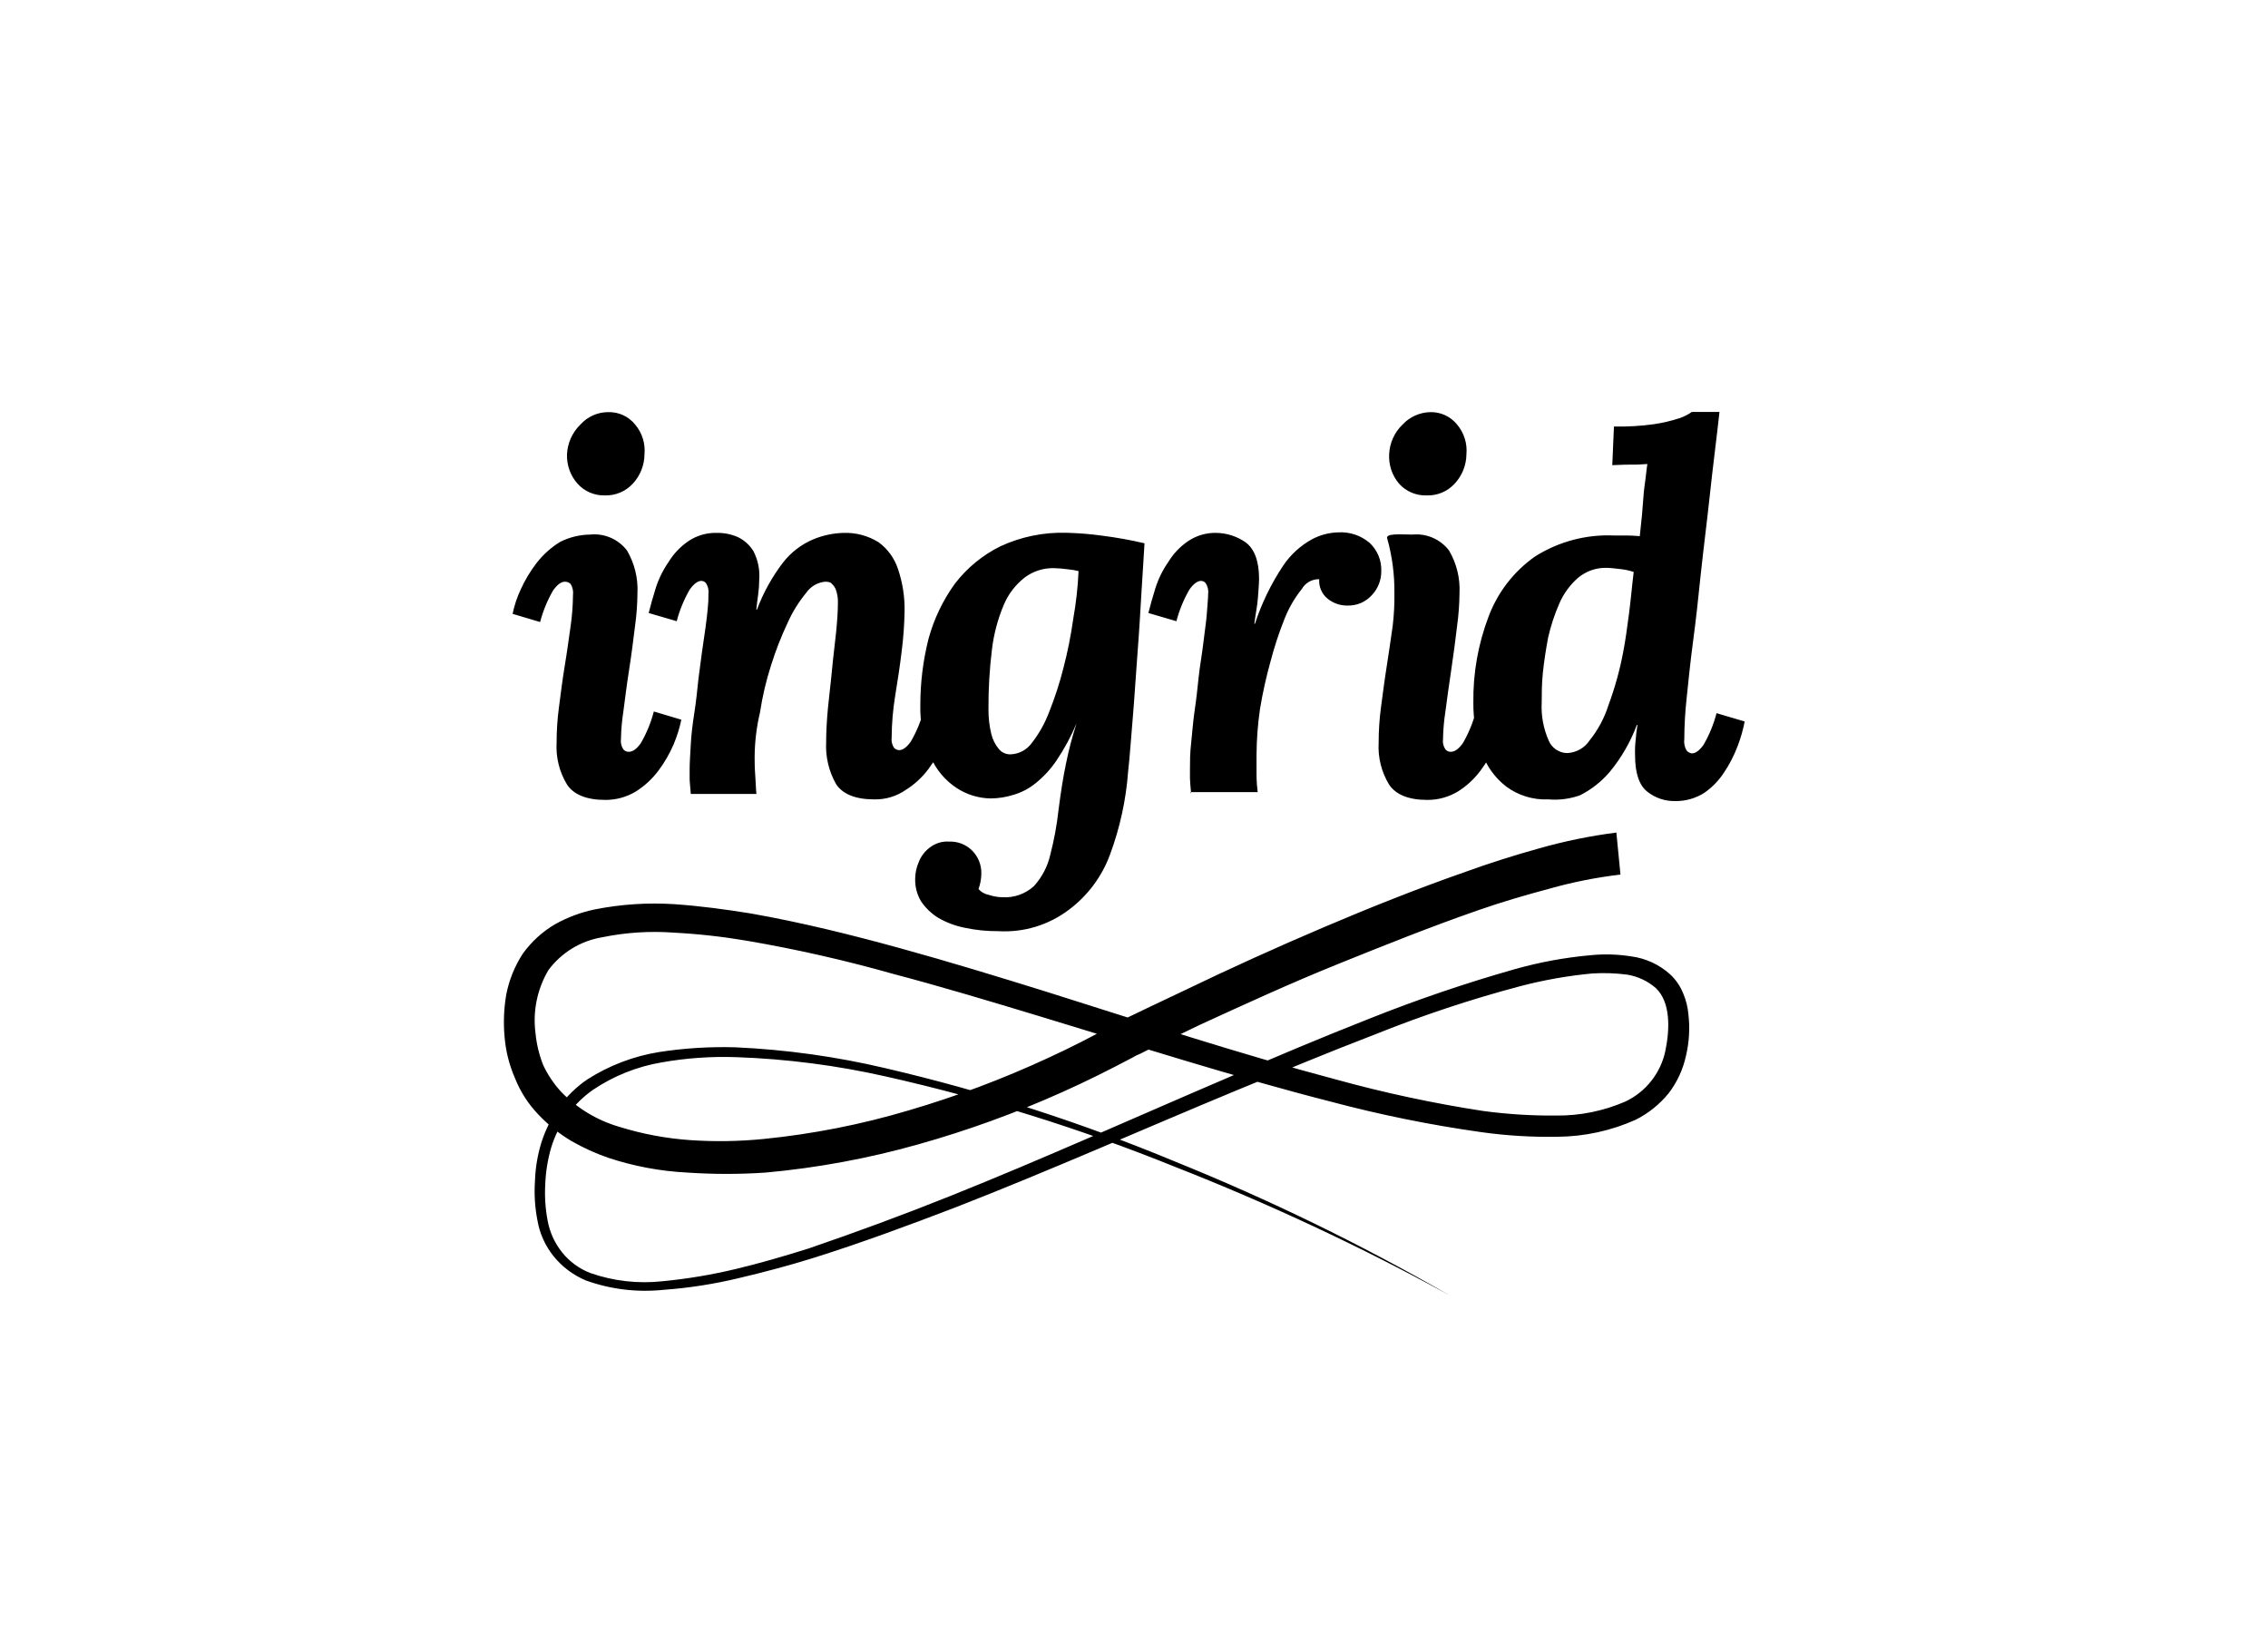
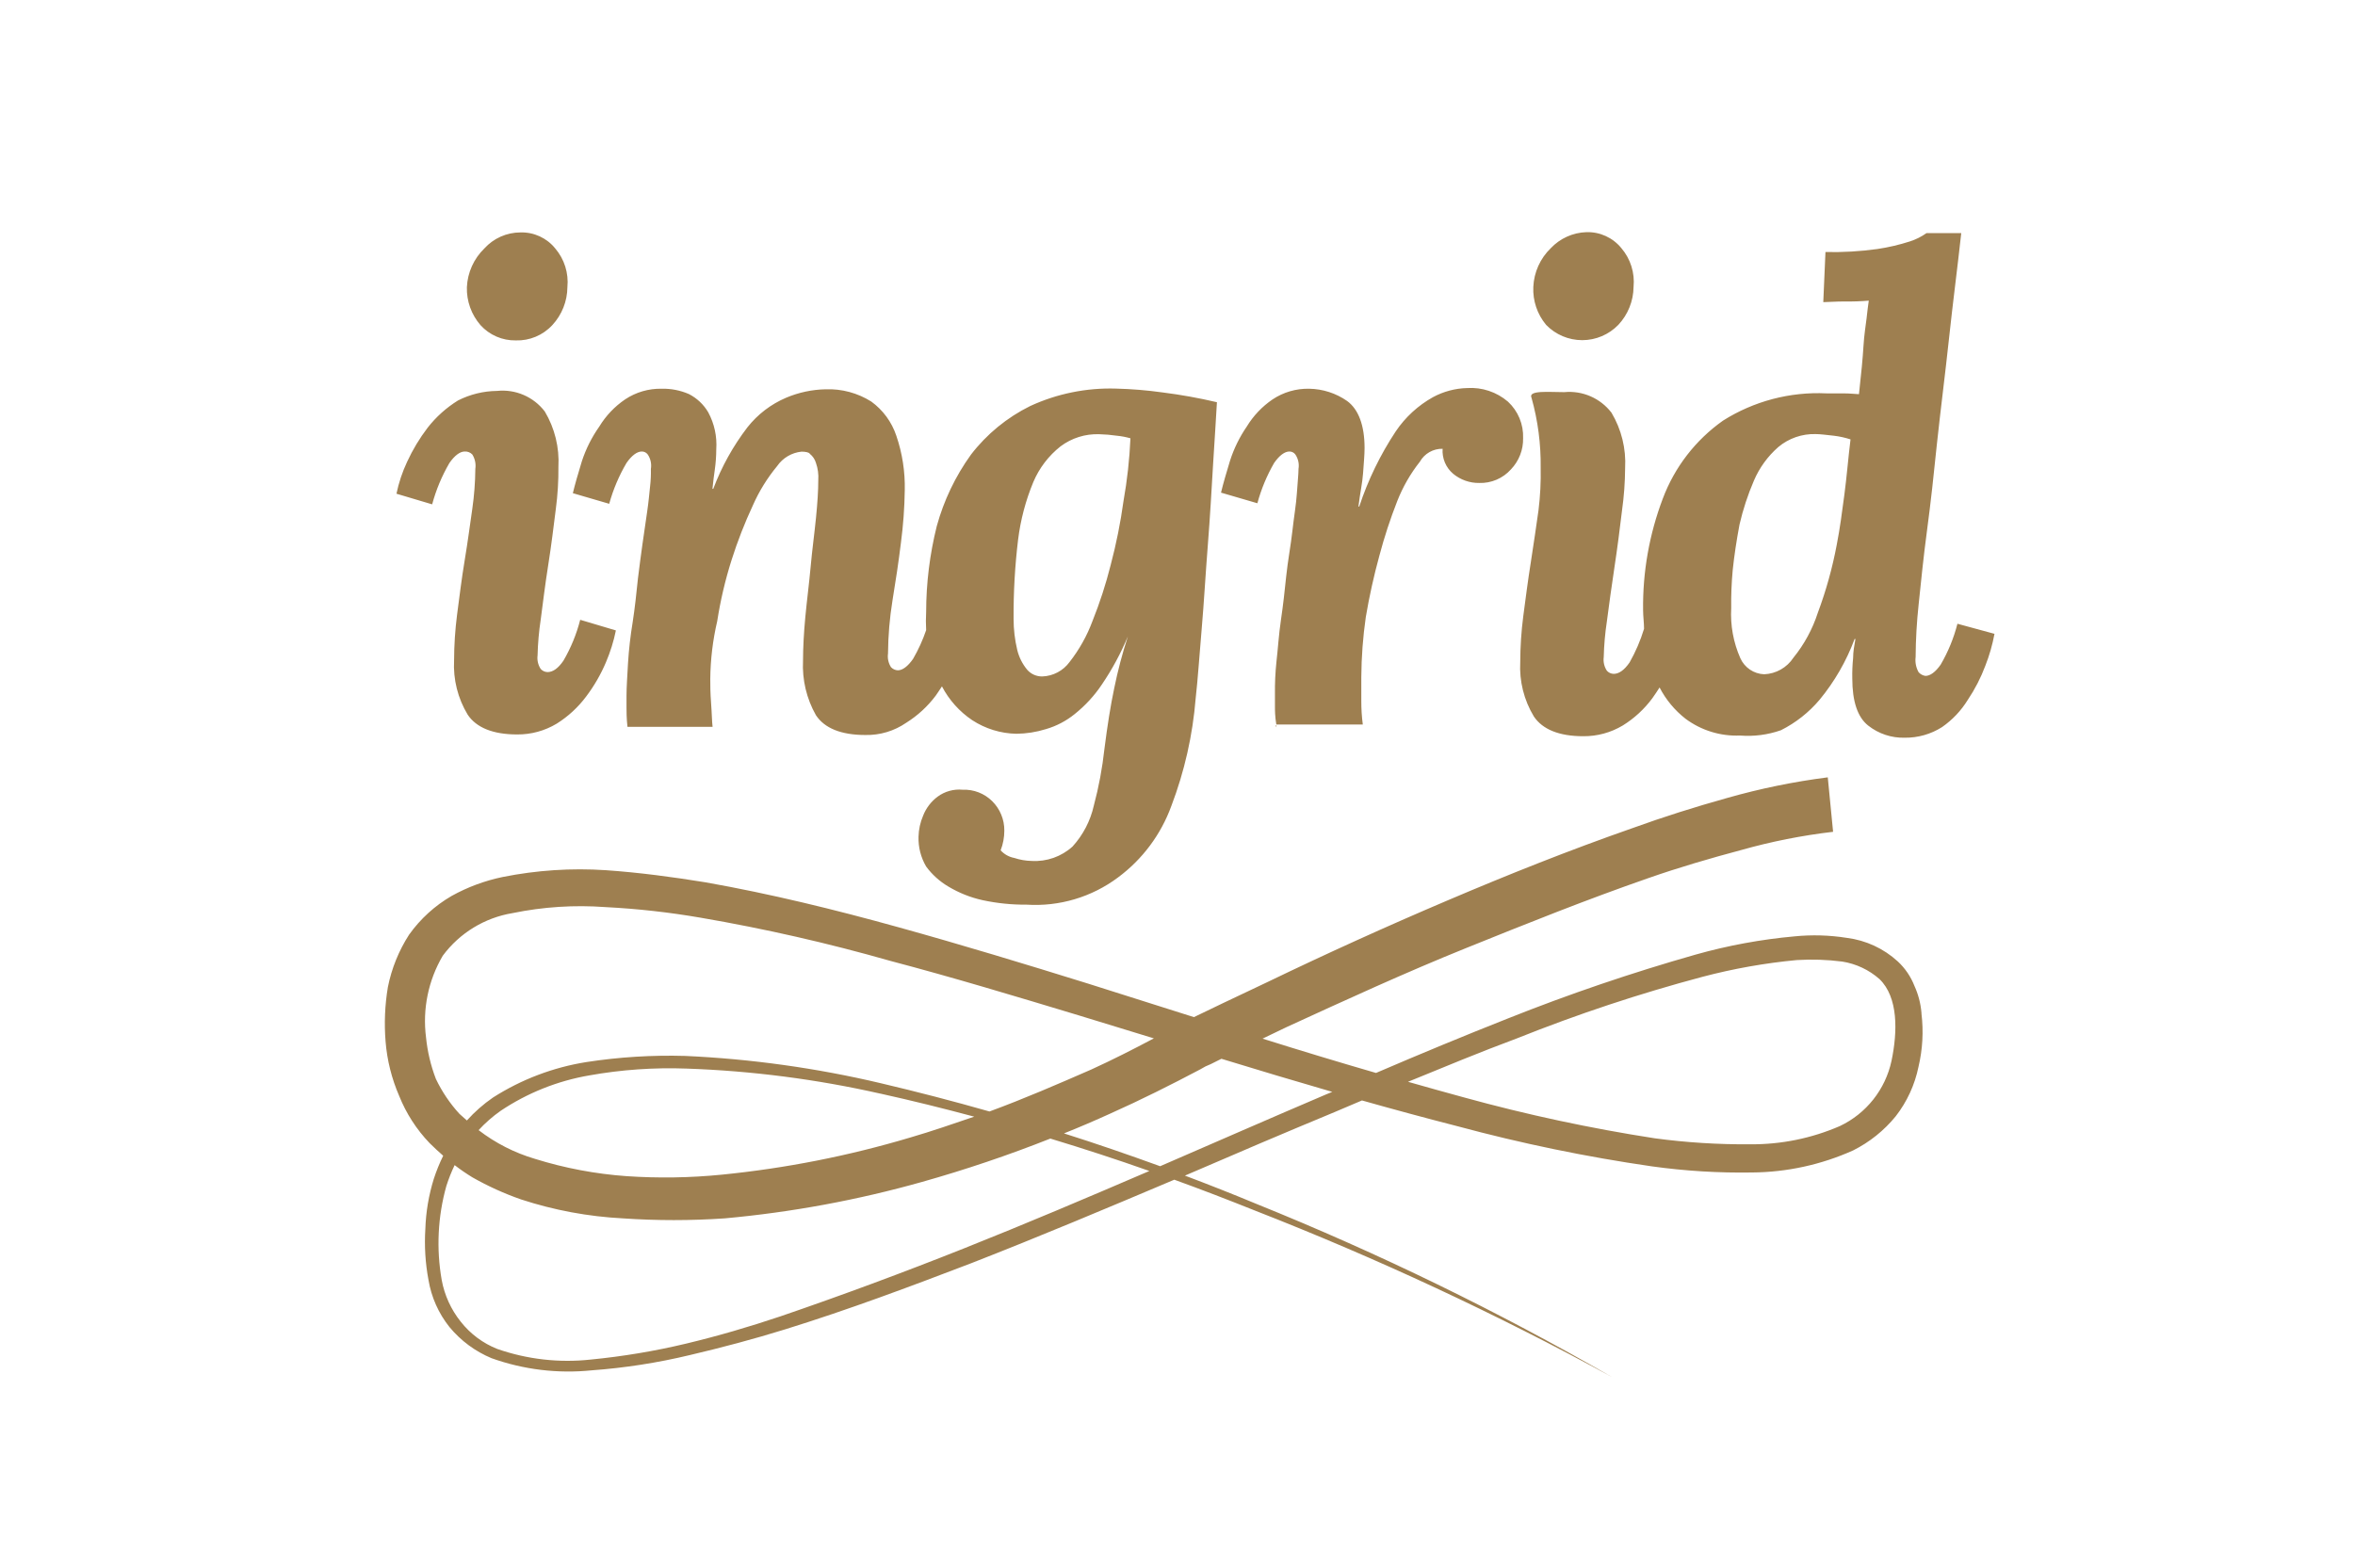
- <svg xmlns="http://www.w3.org/2000/svg" id="Layer_1" data-name="Layer 1" viewBox="0 0 216 155.5">
-   <path d="M134.53,50.91A3.92,3.92,0,0,1,138,52.42a7.32,7.32,0,0,1,1,4.07,24.48,24.48,0,0,1-.23,3.13c-.16,1.34-.33,2.68-.55,4.13s-.4,2.79-.56,4a19.27,19.27,0,0,0-.23,2.62,1.43,1.43,0,0,0,.23,1,.66.66,0,0,0,.5.23q.58,0,1.17-.84a12.12,12.12,0,0,0,1.23-3l2.62.78a13.66,13.66,0,0,1-.72,2.34,12.79,12.79,0,0,1-1.46,2.51,7.91,7.91,0,0,1-2.17,2,5.58,5.58,0,0,1-2.9.79c-1.79,0-3-.51-3.63-1.45a6.9,6.9,0,0,1-1-4,25.26,25.26,0,0,1,.22-3.35c.17-1.28.34-2.62.56-4s.39-2.62.56-3.79a23.67,23.67,0,0,0,.16-3.13,18.54,18.54,0,0,0-.67-5.13C131.85,50.75,133.41,50.91,134.53,50.91Zm1.67-11.66a3.19,3.19,0,0,1,2.57,1.18,3.85,3.85,0,0,1,.89,2.84,4.16,4.16,0,0,1-1.12,2.79,3.44,3.44,0,0,1-2.67,1.12,3.37,3.37,0,0,1-2.63-1.12,4,4,0,0,1-.94-2.79,4.17,4.17,0,0,1,1.28-2.84A3.73,3.73,0,0,1,136.2,39.25ZM113.44,75.57c-.06-.67-.11-1.17-.11-1.45v-.89c0-.67,0-1.51.11-2.45s.17-2,.33-3.07.28-2.18.39-3.24.34-2.29.45-3.29.28-2,.33-2.79.12-1.39.12-1.79a1.56,1.56,0,0,0-.23-1.06.58.58,0,0,0-.44-.22c-.34,0-.73.28-1.12.84a12.12,12.12,0,0,0-1.23,3l-2.67-.78c.16-.67.39-1.45.66-2.34a9.28,9.28,0,0,1,1.23-2.51,6.46,6.46,0,0,1,1.9-2,4.61,4.61,0,0,1,2.68-.78,5,5,0,0,1,2.79.9c.83.61,1.28,1.78,1.28,3.45,0,.51-.06,1.12-.11,1.85s-.22,1.5-.34,2.45h.06a22.67,22.67,0,0,1,2.68-5.52,7.9,7.9,0,0,1,2.73-2.51,5.59,5.59,0,0,1,2.51-.67,4.23,4.23,0,0,1,3,1,3.5,3.5,0,0,1,1.11,2.68,3.27,3.27,0,0,1-.89,2.29,3,3,0,0,1-2.34,1,2.9,2.9,0,0,1-1.9-.67,2.18,2.18,0,0,1-.78-1.84,1.87,1.87,0,0,0-1.67.95A10.92,10.92,0,0,0,122.31,59,34.41,34.41,0,0,0,121,63a42.77,42.77,0,0,0-1,4.52,31.44,31.44,0,0,0-.33,4.41c0,.44,0,1,0,1.78s.06,1.34.11,1.73h-6.41Zm34,.56a6.26,6.26,0,0,1-4-1.23,7,7,0,0,1-2.34-3.29,13.75,13.75,0,0,1-.78-4.68,22.18,22.18,0,0,1,1.45-8.21A12.23,12.23,0,0,1,146.19,53,13,13,0,0,1,153.78,51H155c.55,0,1,.06,1.17.06.17-1.51.28-2.68.33-3.52s.17-1.56.23-2.06.11-1,.16-1.29a16,16,0,0,1-1.78.06c-.67,0-1.23.05-1.56.05l.16-3.68a24.13,24.13,0,0,0,3.8-.22,14.84,14.84,0,0,0,2.4-.56,4.61,4.61,0,0,0,1.22-.61h2.63c-.28,2.56-.62,5.13-.9,7.75s-.61,5.14-.89,7.76c-.22,2.17-.45,4.29-.72,6.3s-.45,3.85-.62,5.47a37.06,37.06,0,0,0-.22,3.85,1.75,1.75,0,0,0,.22,1.12.81.81,0,0,0,.5.27c.34,0,.73-.27,1.12-.83a12.06,12.06,0,0,0,1.23-3l2.68.79a13.9,13.9,0,0,1-.67,2.34,12.19,12.19,0,0,1-1.29,2.51,7,7,0,0,1-1.89,1.95,5,5,0,0,1-2.74.78,4.13,4.13,0,0,1-2.68-.89c-.78-.61-1.17-1.78-1.17-3.46a9.94,9.94,0,0,1,.06-1.5,13.11,13.11,0,0,1,.17-1.4h-.06a15.56,15.56,0,0,1-2.57,4.46,9.14,9.14,0,0,1-2.84,2.24A7.19,7.19,0,0,1,147.47,76.13Zm1.79-4.41a2.7,2.7,0,0,0,2.17-1.22,10.31,10.31,0,0,0,1.79-3.35,31.11,31.11,0,0,0,1.39-5c.23-1.17.39-2.4.56-3.68s.28-2.62.45-4a6.19,6.19,0,0,0-1.23-.27c-.56-.06-1-.12-1.34-.12a4.06,4.06,0,0,0-2.73.95,6.84,6.84,0,0,0-1.79,2.46,18,18,0,0,0-1.06,3.23c-.22,1.17-.39,2.29-.5,3.35s-.11,2-.11,2.79a7.94,7.94,0,0,0,.67,3.68A1.94,1.94,0,0,0,149.26,71.72ZM56.2,50.91a3.92,3.92,0,0,1,3.51,1.51,7.32,7.32,0,0,1,1,4.07,24.48,24.48,0,0,1-.23,3.13c-.17,1.34-.33,2.68-.56,4.13s-.39,2.79-.55,4a19.27,19.27,0,0,0-.23,2.62,1.43,1.43,0,0,0,.23,1,.66.66,0,0,0,.5.23q.59,0,1.17-.84a12.12,12.12,0,0,0,1.23-3l2.62.78a12.94,12.94,0,0,1-.73,2.34,12.26,12.26,0,0,1-1.45,2.51,8.05,8.05,0,0,1-2.17,2,5.58,5.58,0,0,1-2.9.79c-1.79,0-3-.51-3.63-1.45a6.9,6.9,0,0,1-1-4,25.26,25.26,0,0,1,.22-3.35c.17-1.28.33-2.62.56-4s.39-2.62.56-3.79a22.31,22.31,0,0,0,.22-2.91,1.63,1.63,0,0,0-.22-1.06.75.75,0,0,0-.56-.22c-.34,0-.73.28-1.12.84a12.12,12.12,0,0,0-1.23,3l-2.62-.78a10.3,10.3,0,0,1,.78-2.34,12.77,12.77,0,0,1,1.51-2.51,8.35,8.35,0,0,1,2.23-2A6.51,6.51,0,0,1,56.2,50.91Zm1.73-11.66a3.17,3.17,0,0,1,2.56,1.18,3.85,3.85,0,0,1,.89,2.84,4.16,4.16,0,0,1-1.11,2.79,3.48,3.48,0,0,1-2.68,1.12A3.36,3.36,0,0,1,55,46.06,4,4,0,0,1,54,43.27a4.21,4.21,0,0,1,1.28-2.84A3.55,3.55,0,0,1,57.93,39.25ZM83.26,76.13c-1.79,0-3-.5-3.63-1.45a7.33,7.33,0,0,1-.95-4c0-.94.06-2.06.17-3.23s.28-2.46.39-3.68.28-2.46.39-3.57.17-2,.17-2.79a3.31,3.31,0,0,0-.17-1.18,1.43,1.43,0,0,0-.45-.67c-.05-.11-.33-.16-.61-.16a2.47,2.47,0,0,0-1.79,1.06A12.43,12.43,0,0,0,75,59.34a31.78,31.78,0,0,0-1.56,4,28.77,28.77,0,0,0-1.06,4.51,18.92,18.92,0,0,0-.51,4.24c0,.45,0,1,.06,1.79s.06,1.34.11,1.73H65.79c-.05-.67-.11-1.17-.11-1.45v-.89c0-.67.06-1.45.11-2.4s.17-1.9.34-3,.28-2.17.39-3.23c.11-.89.22-1.73.33-2.51s.23-1.62.34-2.35.16-1.33.22-1.89a11,11,0,0,0,.06-1.29,1.56,1.56,0,0,0-.23-1.06.58.58,0,0,0-.44-.22c-.34,0-.73.28-1.12.84a12.12,12.12,0,0,0-1.23,3l-2.67-.78c.16-.67.39-1.45.66-2.34a9.28,9.28,0,0,1,1.23-2.51,6.46,6.46,0,0,1,1.9-2,4.61,4.61,0,0,1,2.68-.78,4.81,4.81,0,0,1,2,.39,3.51,3.51,0,0,1,1.5,1.34,5.07,5.07,0,0,1,.56,2.68,11.48,11.48,0,0,1-.11,1.51c-.06.39-.11.83-.17,1.39h.06a17.48,17.48,0,0,1,2.51-4.52,7.19,7.19,0,0,1,2.84-2.17,8.05,8.05,0,0,1,2.9-.62,5.93,5.93,0,0,1,3.35.9,5.16,5.16,0,0,1,1.84,2.56,11.84,11.84,0,0,1,.62,4,34.54,34.54,0,0,1-.28,3.85c-.17,1.4-.39,2.85-.62,4.24a25.66,25.66,0,0,0-.33,3.91,1.46,1.46,0,0,0,.22,1,.69.69,0,0,0,.5.23c.34,0,.73-.28,1.12-.84a12.12,12.12,0,0,0,1.23-3l2.62.78a12.94,12.94,0,0,1-.73,2.34,12.53,12.53,0,0,1-1.45,2.51,8.05,8.05,0,0,1-2.17,2A5.06,5.06,0,0,1,83.26,76.13ZM95.08,88.68a14.58,14.58,0,0,1-3.23-.33,8.14,8.14,0,0,1-2.51-.95,5.38,5.38,0,0,1-1.62-1.56,4,4,0,0,1-.56-2.18,4,4,0,0,1,.34-1.56,3.11,3.11,0,0,1,1.06-1.39,2.68,2.68,0,0,1,1.84-.56,2.93,2.93,0,0,1,2.17.84,3,3,0,0,1,.89,2.23,4.39,4.39,0,0,1-.27,1.45,1.73,1.73,0,0,0,1,.56,4.33,4.33,0,0,0,1.28.22,4.09,4.09,0,0,0,3-1.06,6.64,6.64,0,0,0,1.56-3,29.77,29.77,0,0,0,.78-4.24c.22-1.73.45-3.18.72-4.46a33.5,33.5,0,0,1,1-3.8h0a20.64,20.64,0,0,1-1.9,3.52,9.82,9.82,0,0,1-2,2.18,6,6,0,0,1-2.12,1.11,7.44,7.44,0,0,1-2.17.34,6.09,6.09,0,0,1-3.24-1,6.76,6.76,0,0,1-2.45-2.9,11.52,11.52,0,0,1-1-5,25.7,25.7,0,0,1,.78-6.3,16.26,16.26,0,0,1,2.51-5.25,12.37,12.37,0,0,1,4.35-3.57,14,14,0,0,1,6.3-1.28,30,30,0,0,1,3.41.28,39.22,39.22,0,0,1,4,.72c-.06,1.17-.17,2.68-.28,4.52s-.22,3.85-.39,6-.28,4.19-.45,6.14-.28,3.68-.44,5.08a28.78,28.78,0,0,1-1.73,7.92,11.5,11.5,0,0,1-3.91,5.24A10.12,10.12,0,0,1,95.08,88.68Zm1.17-16.84a2.6,2.6,0,0,0,2-1.06,11.26,11.26,0,0,0,1.68-3,32.88,32.88,0,0,0,1.34-4.13,40.53,40.53,0,0,0,.94-4.69,35.09,35.09,0,0,0,.51-4.57,6.26,6.26,0,0,0-1-.17,11.22,11.22,0,0,0-1.29-.11,4.46,4.46,0,0,0-2.84.89,6.51,6.51,0,0,0-2,2.62,15.81,15.81,0,0,0-1.12,4.24,44.51,44.51,0,0,0-.33,5.75,9.59,9.59,0,0,0,.27,2.29,3.56,3.56,0,0,0,.73,1.45A1.39,1.39,0,0,0,96.25,71.84Zm15.63,38.77a175.39,175.39,0,0,0-27.51-8.87,77.4,77.4,0,0,0-14.34-2,40.13,40.13,0,0,0-7.25.45,18,18,0,0,0-6.86,2.62,10.76,10.76,0,0,0-2.68,2.62,12.5,12.5,0,0,0-1.67,3.35,13.9,13.9,0,0,0-.62,3.68,14.4,14.4,0,0,0,.23,3.74,7.45,7.45,0,0,0,1.56,3.46,7.86,7.86,0,0,0,3.07,2.29,16.72,16.72,0,0,0,7.36.89,44.24,44.24,0,0,0,7.2-1.12c2.34-.55,4.68-1.17,7-1.89,4.63-1.45,9.15-3.13,13.67-4.86,9-3.51,17.79-7.42,26.66-11.1,4.47-1.84,8.87-3.68,13.39-5.41a118.08,118.08,0,0,1,13.62-4.52,42.76,42.76,0,0,1,6.92-1.23,17.47,17.47,0,0,1,3.34.11,5.52,5.52,0,0,1,2.74,1.29c1.39,1.34,1.34,3.85.89,6a6.91,6.91,0,0,1-3.79,4.79,16.08,16.08,0,0,1-6.59,1.34,48.89,48.89,0,0,1-7-.44,122.37,122.37,0,0,1-14-3c-9.26-2.45-18.41-5.47-27.62-8.37C95,93,90.4,91.59,85.71,90.3S76.34,87.85,71.54,87c-2.4-.39-4.86-.72-7.31-.89a29.31,29.31,0,0,0-7.59.5A13.35,13.35,0,0,0,52.9,88a10,10,0,0,0-3.12,2.84,11,11,0,0,0-1.56,3.85,15.48,15.48,0,0,0-.17,4,12.33,12.33,0,0,0,1,4,10.65,10.65,0,0,0,2.23,3.46,14.51,14.51,0,0,0,3.13,2.51,20.55,20.55,0,0,0,3.57,1.62,28.45,28.45,0,0,0,7.47,1.39,54.92,54.92,0,0,0,7.48,0,80.16,80.16,0,0,0,14.5-2.68,98.51,98.51,0,0,0,13.78-5c2.24-1,4.47-2.12,6.59-3.24l.39-.22.39-.17.78-.39,1.62-.78,3.23-1.56c4.36-2,8.71-4,13.17-5.8s8.87-3.57,13.39-5.14c2.23-.78,4.52-1.45,6.81-2.06a43.53,43.53,0,0,1,6.75-1.34l-.39-4a50.07,50.07,0,0,0-7.37,1.51c-2.4.67-4.68,1.39-7,2.23-4.63,1.62-9.09,3.4-13.55,5.3s-8.88,3.9-13.23,6l-3.29,1.56-1.62.78-.83.39-.45.23-.39.22c-2.12,1.17-4.18,2.23-6.36,3.23a95.55,95.55,0,0,1-13.28,5,74.18,74.18,0,0,1-13.84,2.73,41.69,41.69,0,0,1-7,.11A29.56,29.56,0,0,1,59,107.32,12.67,12.67,0,0,1,53.46,104a10.09,10.09,0,0,1-1.73-2.57A11.26,11.26,0,0,1,51,98.39a9.39,9.39,0,0,1,1.23-6,8,8,0,0,1,5.13-3.13,24.79,24.79,0,0,1,6.81-.44,60,60,0,0,1,7,.78A134.33,134.33,0,0,1,85.1,92.76c4.63,1.22,9.26,2.62,13.83,4,9.21,2.79,18.41,5.75,27.79,8.15a121.59,121.59,0,0,0,14.28,2.9,46.27,46.27,0,0,0,7.36.45,18.53,18.53,0,0,0,7.42-1.62,9.62,9.62,0,0,0,3.13-2.51,9,9,0,0,0,1.67-3.63,11.32,11.32,0,0,0,.22-3.9,6.45,6.45,0,0,0-.5-2,5.05,5.05,0,0,0-1.22-1.79,6.85,6.85,0,0,0-3.74-1.73,15.07,15.07,0,0,0-3.85-.11,39.43,39.43,0,0,0-7.26,1.34A142.23,142.23,0,0,0,130.45,97c-4.51,1.78-8.92,3.62-13.39,5.58-8.87,3.79-17.63,7.75-26.55,11.32-4.47,1.79-9,3.46-13.5,5-2.29.72-4.58,1.39-6.92,1.95a50.54,50.54,0,0,1-7,1.17,15.64,15.64,0,0,1-6.86-.78,6.37,6.37,0,0,1-2.68-1.95,6.75,6.75,0,0,1-1.4-3.07,14.23,14.23,0,0,1-.22-3.46,14.45,14.45,0,0,1,.56-3.46,10.42,10.42,0,0,1,4-5.52A16.72,16.72,0,0,1,63,101.18a34,34,0,0,1,7.14-.5,76.7,76.7,0,0,1,14.23,1.84,177.32,177.32,0,0,1,27.5,8.59A227,227,0,0,1,138,123.33,209.55,209.55,0,0,0,111.88,110.61Z" />
+ <svg xmlns="http://www.w3.org/2000/svg" id="Layer_1" data-name="Layer 1" viewBox="0 0 172.91 115.1">
+   <defs>
+     <style>.cls-1{fill:#9e7f50;}</style>
+   </defs>
+   <path class="cls-1" d="M113.52,23.86a4.06,4.06,0,0,1-.94-2.79,4.21,4.21,0,0,1,1.28-2.84,3.76,3.76,0,0,1,2.62-1.18,3.18,3.18,0,0,1,2.57,1.18,3.81,3.81,0,0,1,.89,2.84,4.14,4.14,0,0,1-1.12,2.79,3.69,3.69,0,0,1-5.3,0ZM93.55,34c.39-.56.78-.84,1.12-.84a.53.53,0,0,1,.44.22,1.47,1.47,0,0,1,.23,1.06c0,.4-.07,1-.12,1.79S95,38,94.89,39s-.34,2.23-.45,3.29-.23,2.17-.39,3.24-.22,2.13-.33,3.07A20.38,20.38,0,0,0,93.61,51v.89c0,.26,0,.72.1,1.32h6.35a13.06,13.06,0,0,1-.11-1.73V49.73a32.48,32.48,0,0,1,.33-4.41,46.09,46.09,0,0,1,1-4.52,36.66,36.66,0,0,1,1.31-4,11.37,11.37,0,0,1,1.66-2.89,1.87,1.87,0,0,1,1.67-.95,2.2,2.2,0,0,0,.78,1.84,2.94,2.94,0,0,0,1.9.67,3,3,0,0,0,2.34-1,3.21,3.21,0,0,0,.89-2.29,3.48,3.48,0,0,0-1.11-2.68,4.19,4.19,0,0,0-3-1,5.57,5.57,0,0,0-2.51.67,8,8,0,0,0-2.73,2.51A23.11,23.11,0,0,0,99.8,37.2h-.06c.12-1,.29-1.72.34-2.45s.11-1.34.11-1.85c0-1.67-.45-2.84-1.28-3.45a5,5,0,0,0-2.79-.9,4.66,4.66,0,0,0-2.68.78,6.48,6.48,0,0,0-1.9,2,9.6,9.6,0,0,0-1.23,2.51c-.27.89-.5,1.67-.66,2.34l2.67.78A12.47,12.47,0,0,1,93.55,34Zm.17,19.41v-.13h-.06Zm52.72-6.86a12.75,12.75,0,0,1-.67,2.34,12.16,12.16,0,0,1-1.29,2.51,6.75,6.75,0,0,1-1.89,2,5,5,0,0,1-2.74.78,4.15,4.15,0,0,1-2.68-.89c-.78-.61-1.17-1.78-1.17-3.46a12.54,12.54,0,0,1,.06-1.5c0-.47.09-.94.17-1.4h-.06a15.52,15.52,0,0,1-2.57,4.46,9,9,0,0,1-2.84,2.24,7.32,7.32,0,0,1-3,.39h0a6.27,6.27,0,0,1-4-1.23,7,7,0,0,1-1.91-2.3c-.17.26-.34.53-.53.79a7.82,7.82,0,0,1-2.17,2,5.55,5.55,0,0,1-2.9.79c-1.79,0-3-.51-3.63-1.45a7,7,0,0,1-1-4,26.79,26.79,0,0,1,.22-3.35c.17-1.28.34-2.62.56-4s.39-2.62.56-3.79a21.88,21.88,0,0,0,.16-3.13,18.17,18.17,0,0,0-.67-5.13c-.28-.58,1.28-.42,2.4-.42a3.9,3.9,0,0,1,3.47,1.51,7.17,7.17,0,0,1,1,4.07,23.42,23.42,0,0,1-.23,3.13c-.16,1.34-.33,2.68-.55,4.13s-.4,2.79-.56,4a20.9,20.9,0,0,0-.23,2.62,1.47,1.47,0,0,0,.23,1,.69.69,0,0,0,.5.23q.59,0,1.17-.84a12.26,12.26,0,0,0,1.06-2.47c0-.45-.07-.91-.07-1.36a22.32,22.32,0,0,1,1.45-8.21,12.31,12.31,0,0,1,4.42-5.72,13.05,13.05,0,0,1,7.59-2h1.22c.55,0,1,.06,1.17.06.17-1.51.28-2.68.33-3.52s.17-1.56.23-2.06.11-1,.16-1.29a17.54,17.54,0,0,1-1.78.06c-.67,0-1.23.05-1.56.05l.16-3.68a24,24,0,0,0,3.8-.22,15,15,0,0,0,2.4-.56,4.5,4.5,0,0,0,1.22-.61H144c-.28,2.56-.62,5.13-.9,7.75s-.61,5.14-.89,7.76c-.22,2.17-.45,4.29-.72,6.3s-.45,3.85-.62,5.47a38.05,38.05,0,0,0-.22,3.85,1.82,1.82,0,0,0,.22,1.12.83.83,0,0,0,.5.27c.34,0,.73-.27,1.12-.83a11.71,11.71,0,0,0,1.23-3ZM135.87,32.27a6.43,6.43,0,0,0-1.23-.27c-.56-.06-1-.12-1.34-.12a4.08,4.08,0,0,0-2.73.95,6.85,6.85,0,0,0-1.79,2.46,19.07,19.07,0,0,0-1.06,3.23c-.22,1.17-.39,2.29-.5,3.35a26.05,26.05,0,0,0-.11,2.79,8,8,0,0,0,.67,3.68,2,2,0,0,0,1.75,1.18,2.7,2.7,0,0,0,2.15-1.22A10.23,10.23,0,0,0,133.47,45a30.17,30.17,0,0,0,1.39-5c.23-1.17.39-2.4.56-3.68S135.7,33.65,135.87,32.27ZM33,34c.39-.56.78-.84,1.12-.84a.72.72,0,0,1,.56.22,1.58,1.58,0,0,1,.22,1.06,21.92,21.92,0,0,1-.22,2.91c-.17,1.17-.33,2.41-.56,3.79s-.39,2.72-.56,4a26.79,26.79,0,0,0-.22,3.35,7,7,0,0,0,1,4c.63.94,1.84,1.45,3.63,1.45a5.55,5.55,0,0,0,2.9-.79,8,8,0,0,0,2.17-2,11.87,11.87,0,0,0,1.45-2.51,12.19,12.19,0,0,0,.73-2.34l-2.62-.78a11.71,11.71,0,0,1-1.23,3q-.57.84-1.17.84a.69.69,0,0,1-.5-.23,1.47,1.47,0,0,1-.23-1,20.9,20.9,0,0,1,.23-2.62c.16-1.21.32-2.55.55-4s.39-2.79.56-4.13A21.87,21.87,0,0,0,41,34.29a7.17,7.17,0,0,0-1-4.07,3.9,3.9,0,0,0-3.51-1.51,6.49,6.49,0,0,0-2.86.7,8.5,8.5,0,0,0-2.23,2,13.28,13.28,0,0,0-1.51,2.51,10.55,10.55,0,0,0-.78,2.34l2.62.78A12.47,12.47,0,0,1,33,34ZM37.87,25a3.5,3.5,0,0,0,2.68-1.12,4.15,4.15,0,0,0,1.11-2.79,3.81,3.81,0,0,0-.89-2.84,3.16,3.16,0,0,0-2.56-1.18,3.58,3.58,0,0,0-2.65,1.18,4.23,4.23,0,0,0-1.28,2.84,4.08,4.08,0,0,0,1,2.79A3.41,3.41,0,0,0,37.87,25Zm6.86,12-2.67-.78c.16-.67.39-1.45.66-2.34A9.6,9.6,0,0,1,44,31.33a6.48,6.48,0,0,1,1.9-2,4.66,4.66,0,0,1,2.68-.78,4.73,4.73,0,0,1,2,.39A3.48,3.48,0,0,1,52,30.28,5,5,0,0,1,52.59,33a11,11,0,0,1-.11,1.51c-.06.39-.11.83-.17,1.39h.06a17.7,17.7,0,0,1,2.51-4.52,7.21,7.21,0,0,1,2.84-2.17,7.86,7.86,0,0,1,2.9-.62,5.89,5.89,0,0,1,3.35.9A5.1,5.1,0,0,1,65.81,32a11.58,11.58,0,0,1,.62,4,33.07,33.07,0,0,1-.28,3.85c-.17,1.4-.39,2.85-.62,4.24A25.58,25.58,0,0,0,65.2,48a1.47,1.47,0,0,0,.22,1,.73.73,0,0,0,.5.23c.34,0,.73-.28,1.12-.84A11.8,11.8,0,0,0,68,46.28a12,12,0,0,1,0-1.34,26.19,26.19,0,0,1,.78-6.3,16.42,16.42,0,0,1,2.51-5.25,12.43,12.43,0,0,1,4.35-3.57,14,14,0,0,1,6.3-1.28,29.77,29.77,0,0,1,3.41.28,38.5,38.5,0,0,1,4,.72c-.06,1.17-.17,2.68-.28,4.52s-.22,3.85-.39,6-.28,4.19-.45,6.14-.28,3.68-.44,5.08A28.71,28.71,0,0,1,86,59.2a11.37,11.37,0,0,1-3.91,5.24,10.12,10.12,0,0,1-6.72,2,14.7,14.7,0,0,1-3.23-.33,8.39,8.39,0,0,1-2.51-1A5.47,5.47,0,0,1,68,63.64a4.08,4.08,0,0,1-.56-2.18,4.16,4.16,0,0,1,.34-1.56,3.18,3.18,0,0,1,1.06-1.39A2.67,2.67,0,0,1,70.68,58a2.91,2.91,0,0,1,2.17.84A3,3,0,0,1,73.74,61a4,4,0,0,1-.27,1.45,1.79,1.79,0,0,0,1,.56,4.36,4.36,0,0,0,1.28.22,4.11,4.11,0,0,0,3-1.06,6.61,6.61,0,0,0,1.56-3A27.75,27.75,0,0,0,81.09,55c.22-1.73.45-3.18.72-4.46a34.78,34.78,0,0,1,1-3.8,19.94,19.94,0,0,1-1.9,3.52,9.63,9.63,0,0,1-2,2.18,6,6,0,0,1-2.12,1.11,7.57,7.57,0,0,1-2.17.34,6.15,6.15,0,0,1-3.24-1,6.78,6.78,0,0,1-2.22-2.48c-.15.22-.29.45-.45.67a8,8,0,0,1-2.17,2,5.09,5.09,0,0,1-3,.9c-1.79,0-3-.5-3.63-1.45a7.36,7.36,0,0,1-.95-4c0-.94.06-2.06.17-3.23s.28-2.46.39-3.68.28-2.46.39-3.57.17-2,.17-2.79A3.16,3.16,0,0,0,59.91,34a1.34,1.34,0,0,0-.45-.67c-.05-.11-.33-.16-.61-.16a2.48,2.48,0,0,0-1.79,1.06,12.36,12.36,0,0,0-1.78,2.88,33.46,33.46,0,0,0-1.56,4,30.15,30.15,0,0,0-1.06,4.51,19.51,19.51,0,0,0-.51,4.24c0,.45,0,1,.06,1.79s.06,1.34.11,1.73H46.07C46,52.74,46,52.24,46,52v-.89c0-.67.06-1.45.11-2.4a29.66,29.66,0,0,1,.34-3c.17-1.1.28-2.17.39-3.23.11-.89.22-1.73.33-2.51s.23-1.62.34-2.35.16-1.33.22-1.89a9.29,9.29,0,0,0,.06-1.29,1.47,1.47,0,0,0-.23-1.06.53.53,0,0,0-.44-.22c-.34,0-.73.28-1.12.84A12.47,12.47,0,0,0,44.73,37Zm29.69,8.45a9.82,9.82,0,0,0,.27,2.29,3.62,3.62,0,0,0,.73,1.45,1.44,1.44,0,0,0,1.11.49,2.59,2.59,0,0,0,2-1.06,11.21,11.21,0,0,0,1.68-3,32.07,32.07,0,0,0,1.34-4.13,39.32,39.32,0,0,0,.94-4.69A35.11,35.11,0,0,0,83,32.19,5.5,5.5,0,0,0,82,32a10.85,10.85,0,0,0-1.29-.11,4.47,4.47,0,0,0-2.84.89,6.62,6.62,0,0,0-2,2.62,16.28,16.28,0,0,0-1.12,4.24A46.08,46.08,0,0,0,74.42,45.41Zm66.66,29a11.13,11.13,0,0,1-.22,3.9,8.79,8.79,0,0,1-1.67,3.63,9.55,9.55,0,0,1-3.13,2.51,18.42,18.42,0,0,1-7.42,1.62,47.7,47.7,0,0,1-7.36-.45A122,122,0,0,1,107,82.71q-3.5-.9-7-1.89L98,81.67c-3.69,1.53-7.37,3.1-11,4.67,1.75.66,3.5,1.35,5.23,2.07a208.58,208.58,0,0,1,26.12,12.72A226.51,226.51,0,0,0,92.15,88.91c-2-.8-3.94-1.55-5.93-2.27-4.94,2.09-9.88,4.17-14.9,6.13-4.52,1.73-9,3.41-13.67,4.86-2.32.72-4.66,1.34-7,1.89a44.75,44.75,0,0,1-7.2,1.12,16.77,16.77,0,0,1-7.36-.89A8,8,0,0,1,33,97.46,7.52,7.52,0,0,1,31.46,94a15.12,15.12,0,0,1-.23-3.74,13.9,13.9,0,0,1,.62-3.68,13.15,13.15,0,0,1,.69-1.7c-.33-.29-.67-.6-1-.93a10.82,10.82,0,0,1-2.23-3.46,12.58,12.58,0,0,1-1-4,16.23,16.23,0,0,1,.17-4,11.16,11.16,0,0,1,1.56-3.85,10,10,0,0,1,3.12-2.84,13.29,13.29,0,0,1,3.74-1.39,28.86,28.86,0,0,1,7.59-.5c2.45.17,4.91.5,7.31.89,4.8.85,9.48,2,14.17,3.3s9.29,2.7,13.89,4.13l7.8,2.47.48-.23,1.62-.78,3.29-1.56q6.53-3.15,13.23-6c4.46-1.9,8.92-3.68,13.55-5.3,2.32-.84,4.6-1.56,7-2.23a50.18,50.18,0,0,1,7.37-1.51l.39,4a43.34,43.34,0,0,0-6.75,1.34c-2.29.61-4.58,1.28-6.81,2.06-4.52,1.57-8.93,3.34-13.39,5.14s-8.81,3.8-13.17,5.8l-1.77.85q4.16,1.31,8.33,2.52c3.21-1.38,6.42-2.71,9.68-4a142.35,142.35,0,0,1,13.78-4.69,40,40,0,0,1,7.26-1.34,15,15,0,0,1,3.85.11,6.79,6.79,0,0,1,3.74,1.73,4.88,4.88,0,0,1,1.22,1.79A6,6,0,0,1,141.08,74.4ZM32,79.23a10.45,10.45,0,0,0,1.73,2.57l.55.49a10.9,10.9,0,0,1,1.91-1.68A18,18,0,0,1,43.06,78a40,40,0,0,1,7.25-.45,77.74,77.74,0,0,1,14.34,2q4,.94,8,2.08c2.53-.93,5-2,7.47-3.08,1.58-.72,3.09-1.49,4.6-2.29l-5.52-1.69c-4.57-1.38-9.2-2.78-13.83-4A132.37,132.37,0,0,0,51.45,67.4a58.54,58.54,0,0,0-7-.78,24.73,24.73,0,0,0-6.81.44,8,8,0,0,0-5.13,3.13,9.46,9.46,0,0,0-1.23,6A11.83,11.83,0,0,0,32,79.23Zm32.64,1.09a76.48,76.48,0,0,0-14.23-1.84,33.52,33.52,0,0,0-7.14.5,16.83,16.83,0,0,0-6.51,2.6A10.13,10.13,0,0,0,35.14,83a12.68,12.68,0,0,0,4.14,2.11A29.71,29.71,0,0,0,46,86.38a41.94,41.94,0,0,0,7-.11,74,74,0,0,0,13.84-2.73c1.58-.46,3.14-1,4.69-1.53C69.25,81.4,67,80.84,64.65,80.32ZM84.39,86c-2.4-.85-4.83-1.64-7.27-2.38a97.25,97.25,0,0,1-9.41,3.18,80.16,80.16,0,0,1-14.5,2.68,54.92,54.92,0,0,1-7.48,0,28.81,28.81,0,0,1-7.47-1.39,21.61,21.61,0,0,1-3.57-1.62,14.48,14.48,0,0,1-1.31-.9,12,12,0,0,0-.61,1.54A15.6,15.6,0,0,0,32.43,94a6.89,6.89,0,0,0,1.4,3.07,6.42,6.42,0,0,0,2.68,2,15.68,15.68,0,0,0,6.86.78,51.64,51.64,0,0,0,7-1.17c2.34-.56,4.63-1.23,6.92-2,4.5-1.54,9-3.21,13.5-5S79.88,87.94,84.39,86Zm13.43-5.81c-2.72-.79-5.44-1.6-8.14-2.43l0,0-.78.39-.39.17-.39.22c-2.12,1.12-4.35,2.24-6.59,3.24-1.12.51-2.26,1-3.41,1.46,2.37.75,4.72,1.56,7.06,2.41,4.06-1.76,8.12-3.54,12.2-5.28ZM138,71.91a5.41,5.41,0,0,0-2.74-1.29,17.72,17.72,0,0,0-3.34-.11A42.88,42.88,0,0,0,125,71.74a119.38,119.38,0,0,0-13.62,4.52c-2.69,1-5.34,2.1-8,3.19,1.38.39,2.75.78,4.12,1.15a124.11,124.11,0,0,0,14,3,49.66,49.66,0,0,0,7,.44,16.19,16.19,0,0,0,6.59-1.34,6.9,6.9,0,0,0,3.79-4.79C139.33,75.76,139.38,73.25,138,71.91Z" />
</svg>
